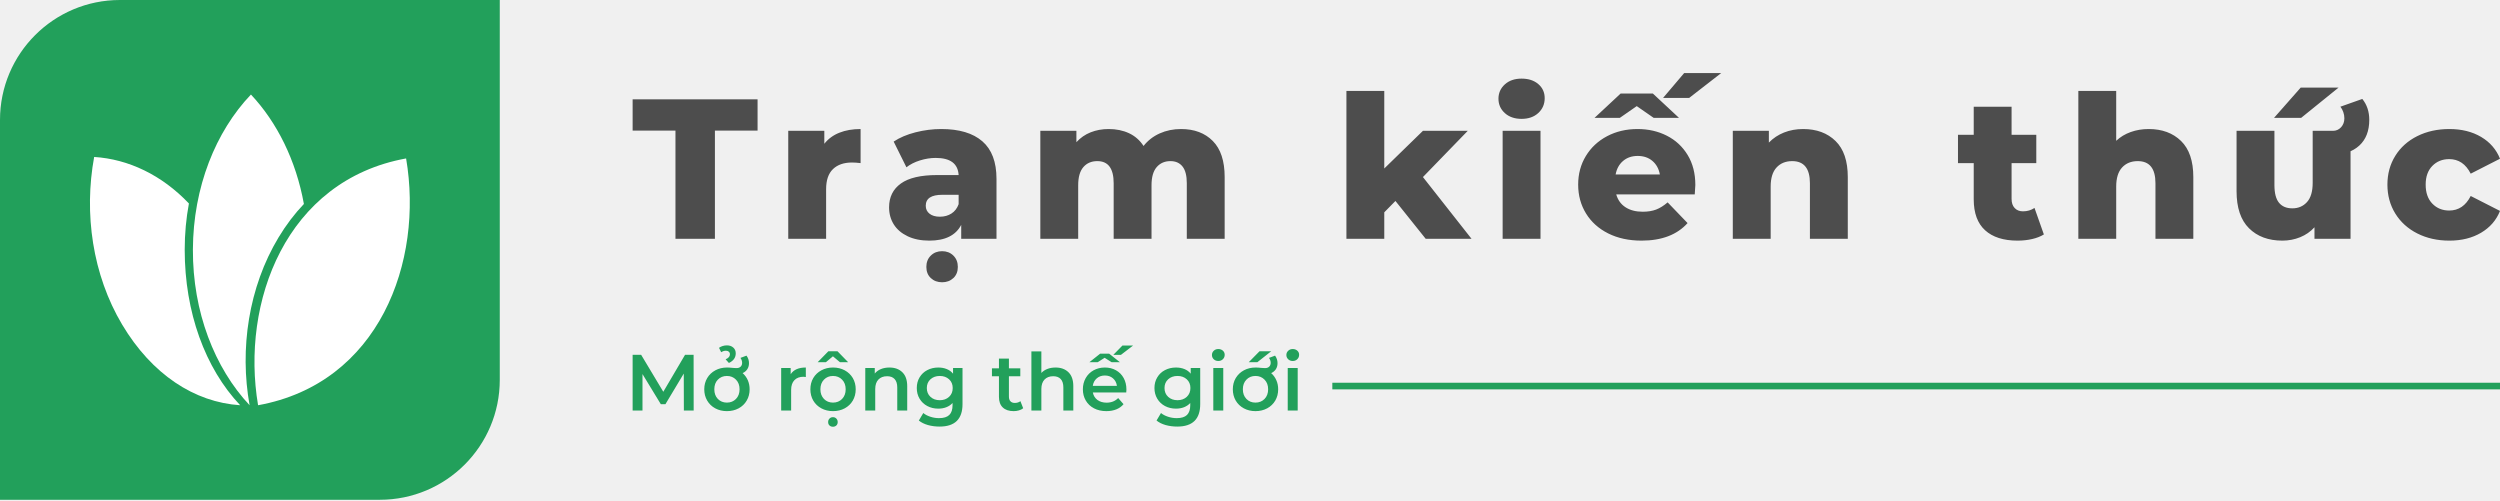
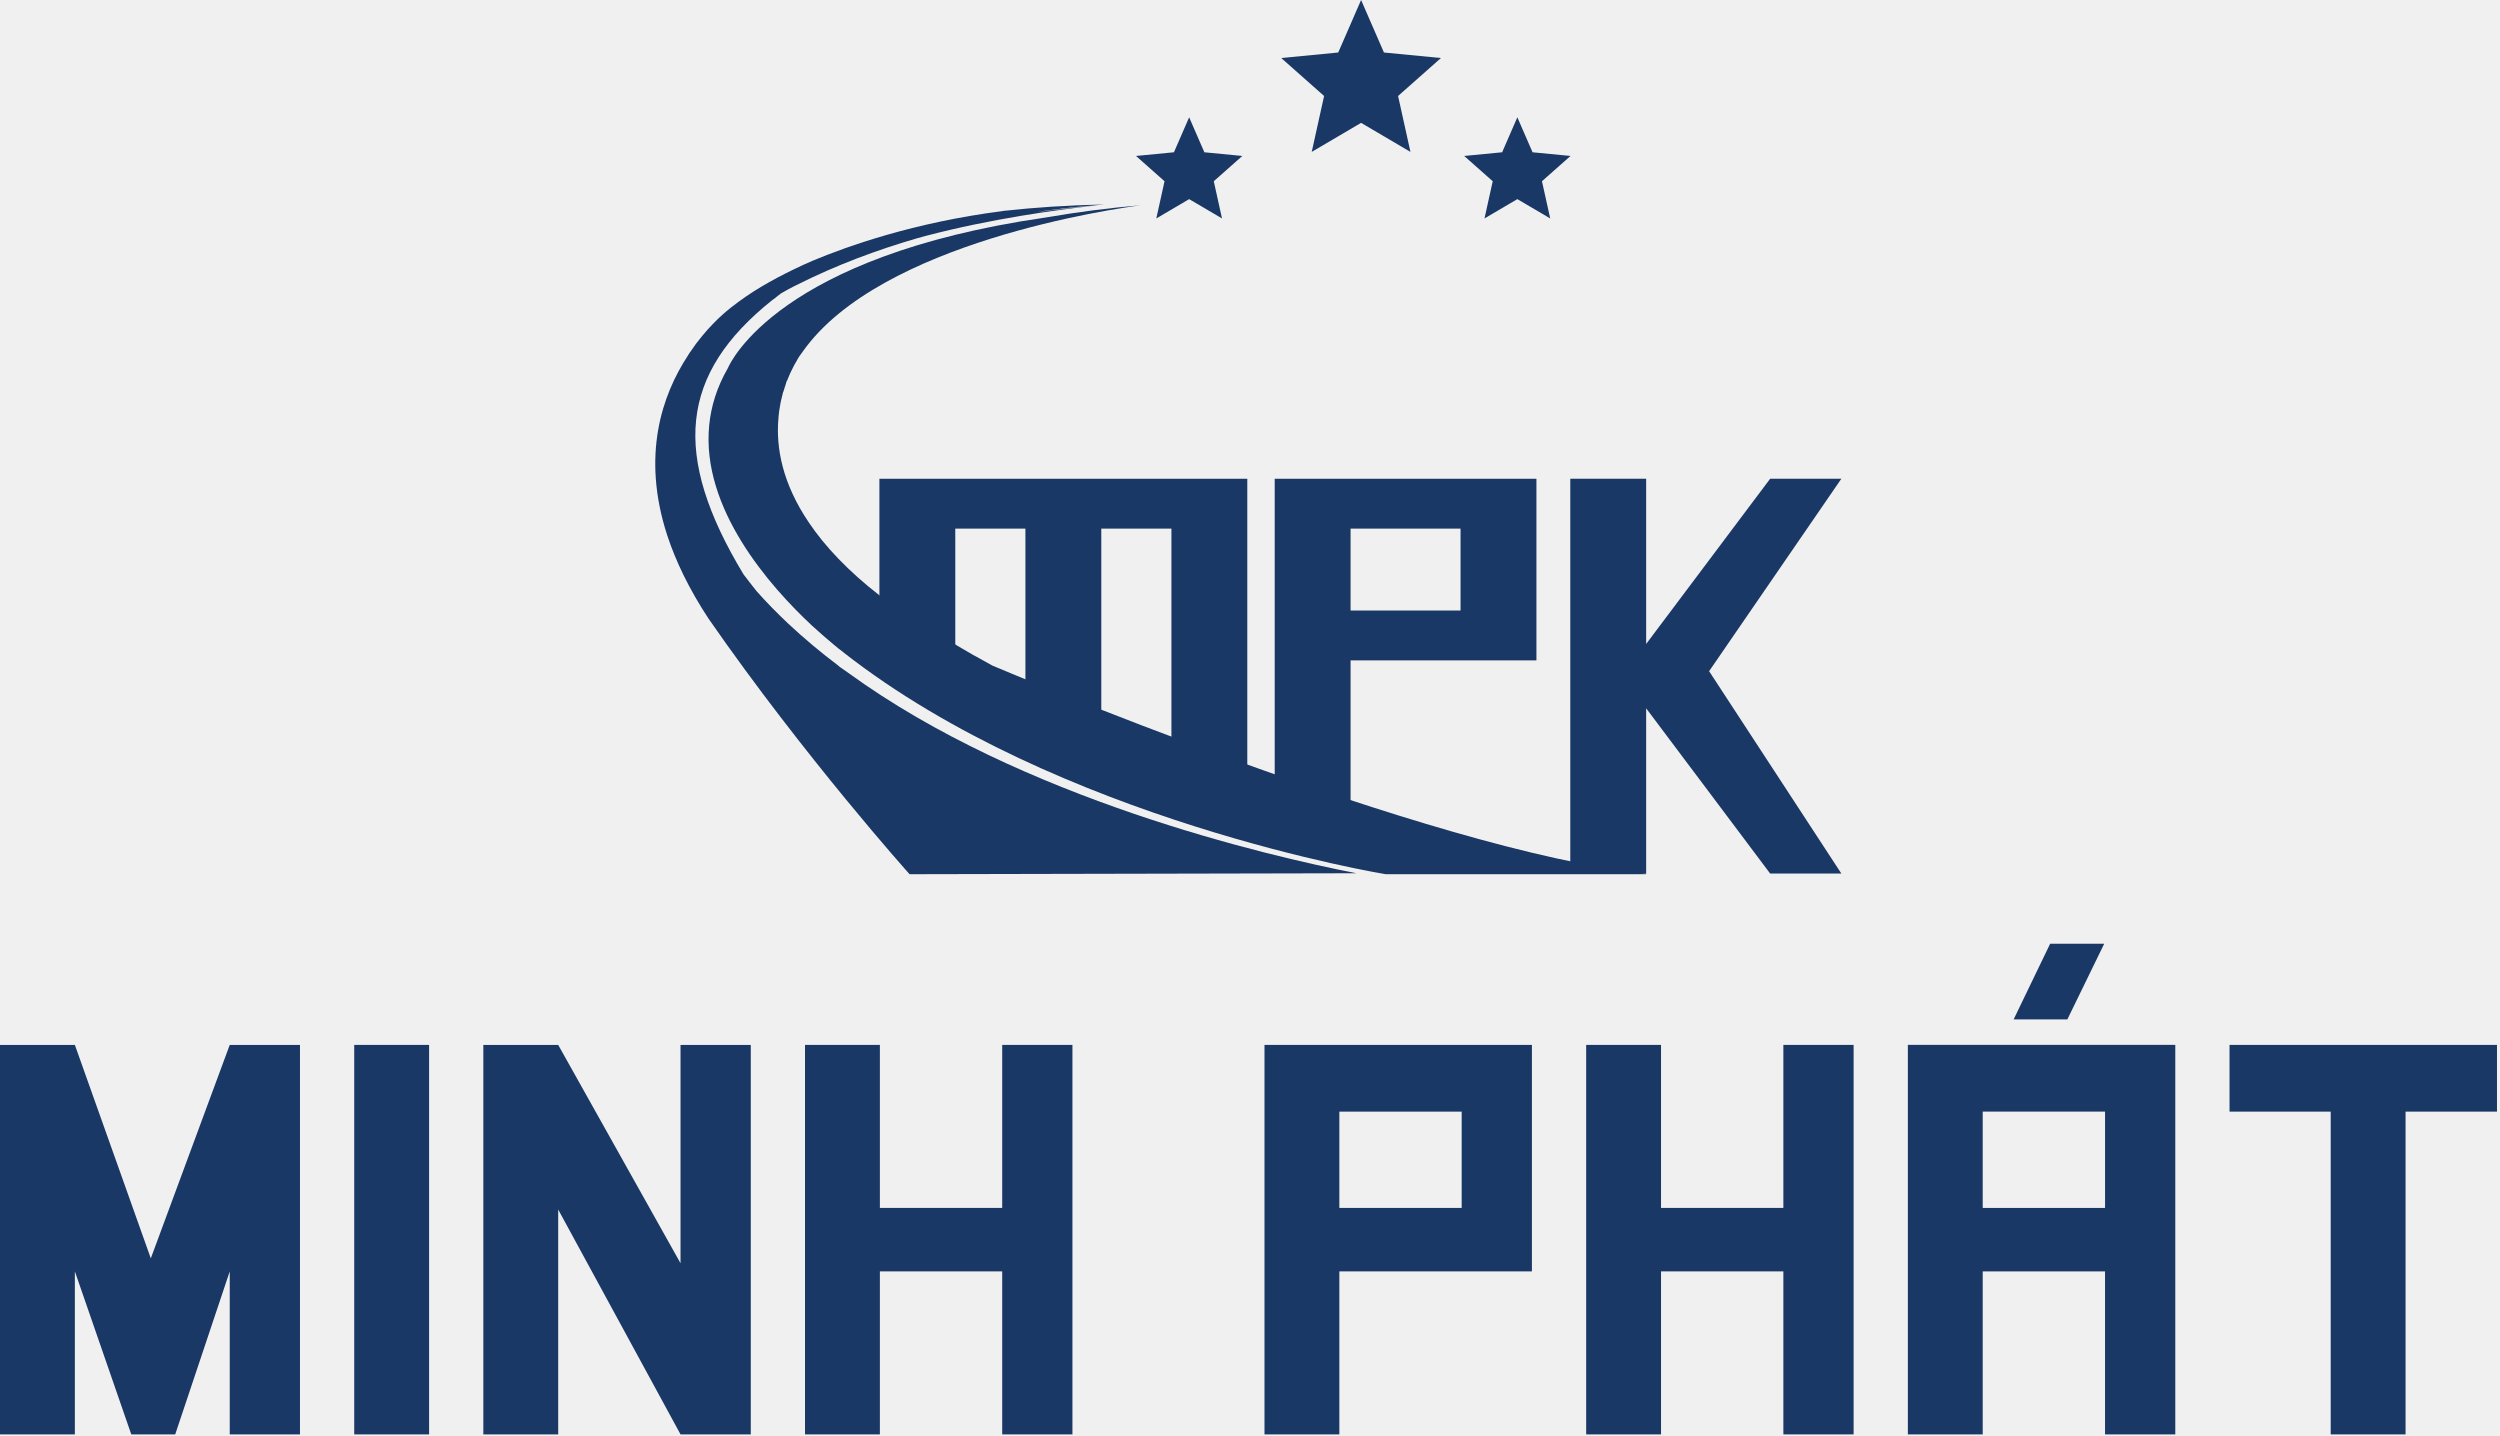
- <svg xmlns="http://www.w3.org/2000/svg" width="300" height="60" viewBox="0 0 300 60" fill="none">
-   <path d="M14.393 0H59.973V45.579C59.973 53.529 53.529 59.973 45.579 59.973H0V14.393C0 6.444 6.444 0 14.393 0Z" fill="#22A05B" />
-   <path d="M30.114 11.344C25.883 15.778 23.181 22.456 23.148 29.941C23.116 37.426 25.759 44.159 29.951 48.629C28.736 41.862 29.833 34.462 33.421 28.499C34.332 26.985 35.357 25.642 36.468 24.478C35.523 19.252 33.251 14.683 30.114 11.344Z" fill="white" />
-   <path d="M11.299 18.835C10.053 25.596 11.095 32.971 14.657 38.949C18.219 44.927 23.336 48.277 28.819 48.627C24.607 44.175 22.165 37.454 22.165 29.969C22.165 28.054 22.338 26.204 22.669 24.417C19.413 20.99 15.394 19.092 11.299 18.835ZM48.732 19.012C34.298 21.637 28.878 36.291 30.969 48.628C45.489 46.002 50.851 31.426 48.732 19.012Z" fill="white" />
-   <path d="M81.056 15.675V28.66H85.79V15.675H90.908V11.921H75.915V15.675H81.056ZM100.724 15.926C99.983 16.221 99.381 16.663 98.918 17.253V15.699H94.59V28.66H99.134V22.705C99.134 21.621 99.409 20.816 99.959 20.29C100.509 19.764 101.27 19.501 102.242 19.501C102.513 19.501 102.856 19.525 103.271 19.573V15.484C102.314 15.484 101.465 15.631 100.724 15.926ZM117.881 16.954C116.749 15.974 115.107 15.484 112.955 15.484C111.919 15.484 110.887 15.615 109.859 15.878C108.83 16.141 107.957 16.512 107.24 16.99L108.771 20.075C109.217 19.724 109.759 19.449 110.397 19.25C111.034 19.051 111.664 18.951 112.286 18.951C114.039 18.951 114.956 19.636 115.036 21.007H112.453C110.492 21.007 109.042 21.346 108.101 22.024C107.16 22.701 106.69 23.654 106.69 24.881C106.69 25.646 106.877 26.328 107.252 26.926C107.627 27.524 108.181 27.998 108.914 28.349C109.647 28.699 110.516 28.875 111.52 28.875C113.418 28.875 114.693 28.245 115.346 26.986V28.66H119.579V21.462C119.579 19.437 119.013 17.935 117.881 16.954ZM114.175 25.623C113.776 25.878 113.314 26.005 112.788 26.005C112.262 26.005 111.847 25.886 111.544 25.646C111.241 25.407 111.09 25.088 111.09 24.69C111.09 23.813 111.752 23.375 113.075 23.375H115.036V24.499C114.86 24.993 114.573 25.367 114.175 25.623ZM111.7 33.37C112.059 33.705 112.509 33.872 113.051 33.872C113.593 33.872 114.043 33.705 114.402 33.37C114.761 33.035 114.94 32.589 114.94 32.031C114.94 31.473 114.761 31.019 114.402 30.668C114.043 30.317 113.593 30.142 113.051 30.142C112.509 30.142 112.059 30.317 111.7 30.668C111.341 31.019 111.162 31.473 111.162 32.031C111.162 32.589 111.341 33.035 111.7 33.37ZM145.536 16.918C144.588 15.962 143.316 15.484 141.722 15.484C140.798 15.484 139.945 15.659 139.163 16.01C138.382 16.36 137.737 16.863 137.227 17.516C136.78 16.831 136.198 16.321 135.481 15.986C134.764 15.651 133.951 15.484 133.042 15.484C132.261 15.484 131.539 15.615 130.878 15.878C130.216 16.141 129.646 16.536 129.168 17.062V15.699H124.84V28.66H129.383V22.227C129.383 21.255 129.59 20.529 130.005 20.051C130.419 19.573 130.977 19.334 131.679 19.334C132.986 19.334 133.64 20.218 133.64 21.988V28.66H138.183V22.227C138.183 21.255 138.39 20.529 138.805 20.051C139.219 19.573 139.769 19.334 140.455 19.334C141.076 19.334 141.559 19.549 141.901 19.979C142.244 20.41 142.416 21.079 142.416 21.988V28.66H146.959V21.247C146.959 19.318 146.485 17.875 145.536 16.918ZM167.452 24.116L171.087 28.66H176.587L170.752 21.247L176.132 15.699H170.752L166.113 20.218V10.916H161.57V28.66H166.113V25.479L167.452 24.116ZM180.317 15.699V28.66H184.861V15.699H180.317ZM180.58 13.571C181.09 14.033 181.76 14.264 182.589 14.264C183.418 14.264 184.087 14.029 184.597 13.559C185.108 13.088 185.363 12.495 185.363 11.777C185.363 11.092 185.108 10.53 184.597 10.091C184.087 9.653 183.418 9.434 182.589 9.434C181.76 9.434 181.09 9.665 180.58 10.127C180.07 10.589 179.815 11.163 179.815 11.849C179.815 12.534 180.07 13.108 180.58 13.571ZM203.369 23.327C203.417 22.61 203.441 22.235 203.441 22.203C203.441 20.816 203.134 19.616 202.52 18.604C201.906 17.592 201.073 16.819 200.021 16.285C198.969 15.751 197.797 15.484 196.506 15.484C195.151 15.484 193.931 15.771 192.847 16.345C191.763 16.918 190.914 17.712 190.301 18.724C189.687 19.736 189.38 20.88 189.38 22.155C189.38 23.447 189.695 24.602 190.325 25.623C190.954 26.643 191.843 27.44 192.991 28.014C194.139 28.588 195.47 28.875 196.984 28.875C199.407 28.875 201.249 28.173 202.508 26.77L200.117 24.284C199.654 24.682 199.196 24.969 198.742 25.144C198.287 25.32 197.749 25.407 197.128 25.407C196.299 25.407 195.609 25.228 195.059 24.869C194.509 24.511 194.139 23.997 193.947 23.327H203.369ZM194.772 19.31C195.243 18.911 195.828 18.712 196.53 18.712C197.231 18.712 197.817 18.911 198.287 19.31C198.758 19.708 199.057 20.25 199.184 20.936H193.876C194.003 20.25 194.302 19.708 194.772 19.31ZM198.443 14.145H201.48L198.347 11.227H194.473L191.341 14.145H194.378L196.41 12.734L198.443 14.145ZM202.102 8.764L199.567 11.753H202.699L206.549 8.764H202.102ZM220.263 16.918C219.283 15.962 217.988 15.484 216.377 15.484C215.548 15.484 214.783 15.623 214.082 15.902C213.38 16.181 212.775 16.584 212.264 17.11V15.699H207.936V28.66H212.48V22.394C212.48 21.374 212.715 20.609 213.185 20.099C213.655 19.589 214.281 19.334 215.062 19.334C216.481 19.334 217.19 20.218 217.19 21.988V28.66H221.734V21.247C221.734 19.318 221.244 17.875 220.263 16.918ZM245.264 28.133L244.14 24.953C243.741 25.224 243.279 25.36 242.753 25.36C242.339 25.36 242.008 25.228 241.761 24.965C241.514 24.702 241.39 24.339 241.39 23.877V19.573H244.355V16.177H241.39V12.805H236.847V16.177H234.958V19.573H236.847V23.925C236.847 25.567 237.301 26.802 238.21 27.631C239.118 28.46 240.418 28.875 242.107 28.875C242.729 28.875 243.315 28.811 243.865 28.683C244.415 28.556 244.881 28.372 245.264 28.133ZM261.728 16.918C260.747 15.962 259.452 15.484 257.842 15.484C257.077 15.484 256.359 15.603 255.69 15.842C255.02 16.081 254.438 16.432 253.944 16.895V10.916H249.401V28.66H253.944V22.394C253.944 21.374 254.179 20.609 254.65 20.099C255.12 19.589 255.746 19.334 256.527 19.334C257.946 19.334 258.655 20.218 258.655 21.988V28.66H263.198V21.247C263.198 19.318 262.708 17.875 261.728 16.918ZM282.065 15.699H277.522V21.94C277.522 22.976 277.295 23.745 276.84 24.248C276.386 24.75 275.8 25.001 275.083 25.001C274.381 25.001 273.847 24.778 273.481 24.331C273.114 23.885 272.931 23.175 272.931 22.203V15.699H268.387V22.944C268.387 24.921 268.886 26.404 269.882 27.392C270.878 28.381 272.213 28.875 273.887 28.875C274.637 28.875 275.346 28.739 276.016 28.468C276.685 28.197 277.259 27.799 277.737 27.273V28.66H282.065V15.699ZM279.148 15.699V18.568H279.794C281.213 18.568 282.32 18.202 283.118 17.468C283.915 16.735 284.313 15.707 284.313 14.384C284.313 13.395 284.034 12.558 283.476 11.873L280.846 12.805C280.989 12.981 281.105 13.192 281.193 13.439C281.28 13.686 281.324 13.937 281.324 14.192C281.324 14.623 281.193 14.981 280.93 15.268C280.667 15.555 280.344 15.699 279.961 15.699H279.148ZM276.087 10.51L272.883 14.145H276.135L280.631 10.51H276.087ZM290.076 28.014C291.208 28.588 292.491 28.875 293.926 28.875C295.393 28.875 296.66 28.56 297.728 27.93C298.796 27.3 299.554 26.428 300 25.312L296.485 23.518C295.895 24.682 295.034 25.264 293.902 25.264C293.089 25.264 292.416 24.989 291.882 24.439C291.348 23.889 291.08 23.128 291.08 22.155C291.08 21.199 291.348 20.45 291.882 19.907C292.416 19.365 293.089 19.094 293.902 19.094C295.034 19.094 295.895 19.676 296.485 20.84L300 19.047C299.554 17.931 298.796 17.058 297.728 16.428C296.66 15.799 295.393 15.484 293.926 15.484C292.491 15.484 291.208 15.767 290.076 16.332C288.944 16.898 288.063 17.688 287.434 18.7C286.804 19.712 286.489 20.864 286.489 22.155C286.489 23.447 286.804 24.602 287.434 25.623C288.063 26.643 288.944 27.44 290.076 28.014Z" fill="#4D4D4D" />
-   <path d="M82.064 49.268H83.24L83.232 42.573H82.208L79.597 47.013L76.935 42.573H75.915V49.268H77.098V44.888L79.298 48.503H79.852L82.052 44.828L82.064 49.268ZM89.736 45.626C89.589 45.291 89.381 45.008 89.114 44.773C89.353 44.665 89.545 44.51 89.676 44.302C89.812 44.099 89.879 43.856 89.879 43.577C89.879 43.25 89.78 42.951 89.581 42.676L88.855 42.947C88.987 43.139 89.055 43.334 89.055 43.537C89.055 43.724 88.999 43.876 88.883 43.992C88.768 44.111 88.604 44.171 88.385 44.171C88.301 44.171 88.214 44.167 88.114 44.159C88.014 44.155 87.939 44.147 87.887 44.143C87.648 44.115 87.433 44.103 87.249 44.103C86.723 44.103 86.257 44.215 85.842 44.438C85.428 44.661 85.101 44.972 84.866 45.367C84.631 45.761 84.511 46.211 84.511 46.714C84.511 47.22 84.627 47.67 84.862 48.069C85.093 48.467 85.416 48.778 85.83 49.001C86.245 49.224 86.711 49.336 87.229 49.336C87.751 49.336 88.222 49.224 88.636 49.001C89.051 48.778 89.373 48.467 89.605 48.069C89.84 47.67 89.955 47.22 89.955 46.714C89.955 46.319 89.879 45.956 89.736 45.626ZM88.317 47.873C88.03 48.164 87.668 48.312 87.229 48.312C86.787 48.312 86.428 48.164 86.141 47.873C85.858 47.578 85.719 47.192 85.719 46.714C85.719 46.235 85.858 45.849 86.141 45.558C86.428 45.263 86.787 45.115 87.229 45.115C87.668 45.115 88.03 45.263 88.317 45.558C88.604 45.849 88.748 46.235 88.748 46.714C88.748 47.192 88.604 47.578 88.317 47.873ZM87.074 43.119L87.468 43.557C88.014 43.302 88.289 42.916 88.289 42.401C88.289 42.114 88.19 41.883 87.994 41.708C87.795 41.532 87.544 41.445 87.237 41.445C87.058 41.445 86.886 41.469 86.723 41.52C86.556 41.572 86.408 41.644 86.281 41.74L86.54 42.266C86.723 42.146 86.914 42.087 87.114 42.087C87.253 42.087 87.369 42.126 87.456 42.206C87.548 42.286 87.592 42.385 87.592 42.505C87.592 42.633 87.552 42.748 87.472 42.844C87.393 42.943 87.261 43.035 87.074 43.119ZM96.699 44.103C95.83 44.103 95.224 44.37 94.881 44.908V44.159H93.741V49.268H94.937V46.789C94.937 46.279 95.069 45.889 95.332 45.618C95.591 45.347 95.953 45.211 96.42 45.211C96.503 45.211 96.595 45.223 96.699 45.243V44.103ZM98.564 49.001C98.978 49.224 99.445 49.336 99.959 49.336C100.481 49.336 100.951 49.224 101.366 49.001C101.78 48.778 102.103 48.467 102.338 48.069C102.569 47.67 102.685 47.22 102.685 46.714C102.685 46.211 102.569 45.761 102.338 45.367C102.103 44.972 101.78 44.661 101.366 44.438C100.951 44.215 100.481 44.103 99.959 44.103C99.445 44.103 98.978 44.215 98.564 44.438C98.149 44.661 97.826 44.972 97.591 45.367C97.36 45.761 97.245 46.211 97.245 46.714C97.245 47.22 97.36 47.67 97.591 48.069C97.826 48.467 98.149 48.778 98.564 49.001ZM101.051 47.873C100.764 48.164 100.401 48.312 99.959 48.312C99.52 48.312 99.158 48.164 98.875 47.873C98.592 47.578 98.448 47.192 98.448 46.714C98.448 46.235 98.592 45.849 98.875 45.558C99.158 45.263 99.52 45.115 99.959 45.115C100.401 45.115 100.764 45.263 101.051 45.558C101.338 45.849 101.481 46.235 101.481 46.714C101.481 47.192 101.338 47.578 101.051 47.873ZM99.54 51.058C99.648 51.157 99.783 51.209 99.951 51.209C100.114 51.209 100.254 51.157 100.361 51.058C100.469 50.954 100.525 50.819 100.525 50.647C100.525 50.48 100.469 50.34 100.361 50.229C100.254 50.117 100.114 50.061 99.951 50.061C99.783 50.061 99.648 50.117 99.54 50.229C99.429 50.34 99.377 50.48 99.377 50.647C99.377 50.819 99.429 50.954 99.54 51.058ZM100.792 43.462H101.776L100.497 42.15H99.405L98.121 43.462H99.11L99.951 42.756L100.792 43.462ZM108.28 44.669C107.894 44.29 107.376 44.103 106.73 44.103C106.355 44.103 106.017 44.163 105.718 44.286C105.419 44.406 105.168 44.585 104.972 44.821V44.159H103.833V49.268H105.028V46.686C105.028 46.188 105.156 45.809 105.411 45.542C105.666 45.279 106.013 45.147 106.455 45.147C106.842 45.147 107.144 45.259 107.352 45.486C107.563 45.713 107.671 46.048 107.671 46.494V49.268H108.866V46.343C108.866 45.602 108.671 45.044 108.28 44.669ZM115.502 44.159H114.366V44.84C114.159 44.589 113.908 44.406 113.605 44.286C113.302 44.163 112.963 44.103 112.597 44.103C112.11 44.103 111.672 44.207 111.281 44.41C110.887 44.613 110.58 44.9 110.353 45.275C110.126 45.65 110.014 46.076 110.014 46.562C110.014 47.044 110.126 47.475 110.353 47.853C110.58 48.228 110.887 48.519 111.281 48.726C111.672 48.934 112.11 49.037 112.597 49.037C112.947 49.037 113.266 48.981 113.561 48.866C113.856 48.75 114.103 48.583 114.306 48.36V48.627C114.306 49.149 114.175 49.539 113.916 49.794C113.653 50.049 113.242 50.177 112.68 50.177C112.33 50.177 111.983 50.121 111.644 50.01C111.301 49.898 111.018 49.751 110.795 49.563L110.261 50.464C110.548 50.699 110.911 50.878 111.353 51.006C111.791 51.129 112.258 51.189 112.748 51.189C114.585 51.189 115.502 50.292 115.502 48.495V44.159ZM113.892 47.618C113.601 47.889 113.23 48.025 112.776 48.025C112.318 48.025 111.943 47.889 111.652 47.618C111.361 47.347 111.218 46.996 111.218 46.562C111.218 46.136 111.361 45.785 111.652 45.518C111.943 45.251 112.318 45.115 112.776 45.115C113.23 45.115 113.601 45.251 113.892 45.518C114.183 45.785 114.326 46.136 114.326 46.562C114.326 46.996 114.183 47.347 113.892 47.618ZM122.783 48.989L122.449 48.14C122.269 48.28 122.046 48.352 121.779 48.352C121.548 48.352 121.372 48.284 121.253 48.152C121.129 48.025 121.07 47.834 121.07 47.586V45.155H122.437V44.199H121.07V43.031H119.874V44.199H119.033V45.155H119.874V47.614C119.874 48.176 120.025 48.603 120.332 48.894C120.639 49.188 121.074 49.336 121.636 49.336C121.859 49.336 122.07 49.308 122.269 49.248C122.472 49.193 122.64 49.105 122.783 48.989ZM128.215 44.669C127.825 44.29 127.311 44.103 126.665 44.103C126.306 44.103 125.984 44.159 125.693 44.27C125.406 44.382 125.159 44.541 124.963 44.753V42.17H123.768V49.268H124.963V46.686C124.963 46.188 125.091 45.809 125.346 45.542C125.601 45.279 125.948 45.147 126.386 45.147C126.777 45.147 127.076 45.259 127.287 45.486C127.498 45.713 127.602 46.048 127.602 46.494V49.268H128.797V46.343C128.797 45.602 128.602 45.044 128.215 44.669ZM135.15 47.096C135.162 46.945 135.17 46.825 135.17 46.742C135.17 46.219 135.058 45.761 134.839 45.362C134.62 44.964 134.313 44.653 133.919 44.434C133.528 44.215 133.082 44.103 132.588 44.103C132.081 44.103 131.631 44.215 131.228 44.438C130.826 44.661 130.511 44.972 130.284 45.37C130.061 45.769 129.945 46.215 129.945 46.714C129.945 47.22 130.061 47.67 130.296 48.069C130.527 48.467 130.858 48.778 131.284 49.001C131.711 49.224 132.205 49.336 132.767 49.336C133.209 49.336 133.604 49.264 133.955 49.125C134.305 48.985 134.596 48.778 134.823 48.503L134.182 47.766C133.819 48.136 133.357 48.32 132.795 48.32C132.356 48.32 131.99 48.212 131.691 47.993C131.396 47.77 131.213 47.475 131.141 47.096H135.15ZM131.615 45.398C131.878 45.171 132.205 45.06 132.588 45.06C132.974 45.06 133.301 45.175 133.56 45.402C133.823 45.633 133.978 45.932 134.03 46.303H131.133C131.189 45.928 131.352 45.626 131.615 45.398ZM133.389 43.462H134.385L133.094 42.437H132.022L130.73 43.462H131.727L132.556 42.935L133.389 43.462ZM134.692 41.465L133.6 42.581H134.516L135.971 41.465H134.692ZM144.026 44.159H142.886V44.84C142.683 44.589 142.432 44.406 142.129 44.286C141.826 44.163 141.487 44.103 141.116 44.103C140.634 44.103 140.196 44.207 139.801 44.41C139.411 44.613 139.1 44.9 138.877 45.275C138.649 45.65 138.534 46.076 138.534 46.562C138.534 47.044 138.649 47.475 138.877 47.853C139.1 48.228 139.411 48.519 139.801 48.726C140.196 48.934 140.634 49.037 141.116 49.037C141.467 49.037 141.79 48.981 142.085 48.866C142.376 48.75 142.627 48.583 142.83 48.36V48.627C142.83 49.149 142.699 49.539 142.44 49.794C142.176 50.049 141.766 50.177 141.204 50.177C140.853 50.177 140.507 50.121 140.168 50.01C139.825 49.898 139.542 49.751 139.319 49.563L138.785 50.464C139.072 50.699 139.434 50.878 139.873 51.006C140.315 51.129 140.782 51.189 141.272 51.189C143.109 51.189 144.026 50.292 144.026 48.495V44.159ZM142.416 47.618C142.125 47.889 141.754 48.025 141.3 48.025C140.841 48.025 140.467 47.889 140.176 47.618C139.885 47.347 139.741 46.996 139.741 46.562C139.741 46.136 139.885 45.785 140.176 45.518C140.467 45.251 140.841 45.115 141.3 45.115C141.754 45.115 142.125 45.251 142.416 45.518C142.703 45.785 142.85 46.136 142.85 46.562C142.85 46.996 142.703 47.347 142.416 47.618ZM145.596 44.159V49.268H146.792V44.159H145.596ZM145.652 43.115C145.799 43.25 145.979 43.318 146.198 43.318C146.421 43.318 146.604 43.246 146.748 43.103C146.891 42.959 146.963 42.784 146.963 42.573C146.963 42.373 146.887 42.21 146.744 42.078C146.596 41.951 146.413 41.883 146.198 41.883C145.979 41.883 145.799 41.951 145.652 42.09C145.504 42.226 145.433 42.397 145.433 42.601C145.433 42.804 145.504 42.975 145.652 43.115ZM153.16 45.626C153.013 45.291 152.806 45.008 152.539 44.773C152.782 44.665 152.969 44.51 153.105 44.302C153.236 44.099 153.304 43.856 153.304 43.577C153.304 43.25 153.204 42.951 153.009 42.676L152.28 42.947C152.415 43.139 152.483 43.334 152.483 43.537C152.483 43.724 152.423 43.876 152.307 43.992C152.196 44.111 152.028 44.171 151.813 44.171C151.73 44.171 151.638 44.167 151.538 44.159C151.439 44.155 151.367 44.147 151.315 44.143C151.072 44.115 150.857 44.103 150.673 44.103C150.151 44.103 149.681 44.215 149.267 44.438C148.852 44.661 148.529 44.972 148.29 45.367C148.055 45.761 147.939 46.211 147.939 46.714C147.939 47.22 148.055 47.67 148.286 48.069C148.521 48.467 148.844 48.778 149.259 49.001C149.673 49.224 150.139 49.336 150.654 49.336C151.176 49.336 151.646 49.224 152.06 49.001C152.475 48.778 152.798 48.467 153.033 48.069C153.264 47.67 153.38 47.22 153.38 46.714C153.38 46.319 153.308 45.956 153.16 45.626ZM151.746 47.873C151.459 48.164 151.096 48.312 150.654 48.312C150.215 48.312 149.852 48.164 149.569 47.873C149.286 47.578 149.143 47.192 149.143 46.714C149.143 46.235 149.286 45.849 149.569 45.558C149.852 45.263 150.215 45.115 150.654 45.115C151.096 45.115 151.459 45.263 151.746 45.558C152.032 45.849 152.176 46.235 152.176 46.714C152.176 47.192 152.032 47.578 151.746 47.873ZM151.144 42.15L149.852 43.462H150.885L152.547 42.15H151.144ZM154.527 44.159V49.268H155.723V44.159H154.527ZM154.587 43.115C154.731 43.25 154.914 43.318 155.129 43.318C155.352 43.318 155.536 43.246 155.679 43.103C155.823 42.959 155.894 42.784 155.894 42.573C155.894 42.373 155.823 42.21 155.675 42.078C155.528 41.951 155.348 41.883 155.129 41.883C154.914 41.883 154.731 41.951 154.587 42.09C154.44 42.226 154.364 42.397 154.364 42.601C154.364 42.804 154.44 42.975 154.587 43.115Z" fill="#22A05B" />
-   <path d="M300 45.928H159.88V46.725H300V45.928Z" fill="#22A05B" />
+ <svg xmlns="http://www.w3.org/2000/svg" width="702" height="403" viewBox="0 0 702 403" fill="none">
+   <path d="M302.173 204.243C302.173 204.243 302.173 204.275 302.209 204.275V204.243H302.173ZM302.173 204.243C302.173 204.243 302.173 204.275 302.209 204.275V204.243H302.173Z" fill="#1A3865" />
+   <path d="M302.208 204.243V204.275C302.172 204.275 302.172 204.243 302.172 204.243H302.208Z" fill="#1A3865" />
+   <path d="M302.208 204.243V204.275C302.172 204.275 302.172 204.243 302.172 204.243H302.208Z" fill="#1A3865" />
+   <path d="M302.982 210.339C302.569 209.959 302.017 209.442 301.396 208.826C301.913 209.306 302.429 209.822 302.982 210.339Z" fill="#1A3865" />
+   <path d="M301.777 210.335C302.053 210.575 302.33 210.852 302.606 211.092C302.466 210.956 302.157 210.715 301.777 210.335Z" fill="#1A3865" />
+   <path d="M302.208 204.243V204.275C302.172 204.275 302.172 204.243 302.172 204.243H302.208Z" fill="#1A3865" />
+   <path d="M302.982 210.339C302.569 209.959 302.017 209.442 301.396 208.826C301.913 209.306 302.429 209.822 302.982 210.339Z" fill="#1A3865" />
+   <path d="M301.777 210.335C302.053 210.575 302.33 210.852 302.606 211.092C302.466 210.956 302.157 210.715 301.777 210.335Z" fill="#1A3865" />
+   <path d="M301.398 208.824C302.019 209.445 302.567 209.961 302.984 210.337C302.431 209.825 301.915 209.308 301.398 208.824Z" fill="#1A3865" />
+   <path d="M344.139 46.269C343.86 46.31 343.562 46.37 343.26 46.429Z" fill="#1A3865" />
+   <path d="M266.378 57.435C266.326 57.435 266.274 57.444 266.222 57.448C266.314 57.439 266.378 57.435 266.378 57.435Z" fill="#1A3865" />
+   <path d="M266.205 57.436C266.205 57.436 266.137 57.476 266.033 57.476L266.069 57.436H266.205Z" fill="#1A3865" />
+   <path d="M333.914 32.943L338.186 42.76L348.844 43.791L340.828 50.891L343.139 61.341L333.914 55.915L324.689 61.341L327 50.891L318.984 43.791L329.642 42.76L333.914 32.943Z" fill="#1A3865" />
+   <path d="M382.193 0L388.612 14.744L404.616 16.291L392.58 26.953L396.054 42.652L382.193 34.5L368.332 42.652L371.806 26.953L359.77 16.291L375.774 14.744L382.193 0Z" fill="#1A3865" />
+   <path d="M426.07 32.943L430.342 42.76L441 43.791L432.984 50.891L435.299 61.341L426.07 55.915L416.845 61.341L419.156 50.891L411.14 43.791L421.798 42.76L426.07 32.943Z" fill="#1A3865" />
+   <path d="M380.84 245.21C355.572 240.244 286.883 224.286 238.296 189.01C237.55 188.513 236.803 187.975 236.062 187.443C235.921 187.368 235.781 187.288 235.64 187.137C235.597 187.097 235.597 187.097 235.548 187.061C235.548 187.061 235.505 187.021 235.505 186.986C230.474 183.205 225.681 179.198 221.17 174.959C218.146 172.097 215.214 169.115 212.466 166.022C212.185 165.72 208.836 161.366 208.788 161.291C188.497 127.692 190.872 104.975 216.885 84.241C216.978 84.206 217.026 84.126 217.118 84.091C217.773 83.554 218.422 83.061 219.076 82.564C219.211 82.449 219.352 82.333 219.542 82.258C220.613 81.645 221.727 80.997 222.89 80.425C223.123 80.31 223.355 80.199 223.588 80.083C234.85 74.394 246.486 70.116 257.516 66.907C258.397 66.641 259.285 66.415 260.166 66.184C278.412 61.413 296.61 58.933 308.056 57.668C302.1 58.205 296.469 58.853 291.071 59.581C291.86 59.425 292.607 59.314 293.348 59.199C295.117 58.968 296.794 58.737 298.379 58.547C300.515 58.32 302.474 58.129 304.102 57.939H304.243C306.428 57.748 308.056 57.592 309.079 57.517C309.268 57.517 309.403 57.517 309.544 57.477H309.733H309.776L309.825 57.441H309.684C299.542 57.632 290.373 58.28 282.367 59.159C282.086 59.159 281.761 59.199 281.485 59.274C256.726 62.443 237.971 69.122 228.197 73.209C227.169 73.666 226.287 74.048 225.449 74.429C218.936 77.447 212.839 80.731 207.484 84.663C205.856 85.848 204.319 87.068 202.832 88.404C201.993 89.132 201.112 90.011 200.225 90.925C199.716 91.458 199.202 92.034 198.645 92.607C197.623 93.787 196.503 95.123 195.432 96.539C194.923 97.262 194.361 98.025 193.852 98.789C193.62 99.135 193.338 99.476 193.154 99.858C185.889 110.931 180.074 127.883 187.334 150.254C187.382 150.33 187.382 150.409 187.426 150.525C189.801 157.701 193.522 165.453 198.97 173.735C225.963 212.641 255.404 245.476 255.404 245.476L380.84 245.21Z" fill="#1A3865" />
+   <path d="M462.24 245.288C401.694 239.14 278.877 186.986 278.877 186.986H278.829C277.201 186.108 275.621 185.229 274.085 184.35C273.479 184.044 272.922 183.738 272.316 183.356C262.958 177.973 254.627 172.63 247.276 167.438C238.063 160.297 231.593 153.348 227.169 146.784C219.633 135.672 217.913 125.709 218.562 117.73C218.605 117.574 218.605 117.424 218.605 117.268C218.654 116.621 218.703 116.008 218.795 115.4C218.887 114.823 218.979 114.291 219.076 113.718C219.168 113.185 219.26 112.649 219.401 112.116C219.541 111.619 219.676 111.122 219.774 110.625V110.589V110.51C219.817 110.359 219.866 110.243 219.909 110.092C219.909 110.052 219.909 110.052 219.958 110.013C220.191 109.254 220.423 108.526 220.656 107.838C220.748 107.416 220.888 106.999 221.121 106.618C221.586 105.433 222.1 104.288 222.706 103.143C222.982 102.57 223.263 102.073 223.544 101.616C224.193 100.391 224.799 99.517 225.173 99.06C225.265 98.945 225.357 98.829 225.448 98.674C247.184 67.902 313.13 58.587 320.341 57.633C311.269 58.396 302.609 59.541 294.608 60.917C294.186 60.992 293.813 61.032 293.397 61.108C218.936 71.909 205.158 101.541 204.368 103.409C204.319 103.449 204.319 103.484 204.319 103.484C201.296 108.757 199.667 114.1 199.153 119.332C196.784 142.733 216.188 164.651 228.013 175.683C229.176 176.753 230.29 177.747 231.269 178.586C232.108 179.313 232.989 180.037 233.779 180.725C234.991 181.754 235.872 182.478 236.387 182.824C236.57 182.975 236.711 183.09 236.803 183.13V183.166C297.21 230.508 389.095 245.477 389.095 245.477H462.192" fill="#1A3865" />
+   <path d="M462.241 245.287H440.936V134.435H462.241V180.829L497.056 134.435H517.049L479.919 188.471L517.049 245.287H497.056L462.241 198.893V245.287Z" fill="#1A3865" />
+   <path d="M410.123 171.436H379.241V148.436H410.123V171.436ZM410.123 134.436H379.241H358.192H357.936V234.436H379.241V198.894V185.436H410.123H431.428V179.577V177.295V171.436V164.091V155.781V148.436V142.577V140.295V134.436H410.123Z" fill="#1A3865" />
+   <path d="M268.241 180.83V148.436H287.936V211.436H309.241V198.893V180.83V148.436H328.936V226.436H350.241V198.893V180.83V134.436H350.191H328.936H309.241H287.936H268.241H246.985H246.936V187.436H268.241V180.83Z" fill="#1A3865" />
+   <path d="M21.021 402.777H0V293.409H21.021L42.346 353.348L64.512 293.409H84.235V402.777H64.512V357.004L49.201 402.777H36.861L21.021 357.004V402.777Z" fill="#1A3865" />
+   <path d="M120.489 402.778H99.468V293.41H120.489V402.778Z" fill="#1A3865" />
+   <path d="M156.742 402.777H135.721V293.409H156.742L191.092 354.718V293.409H210.819V402.777H191.092L156.742 339.639V402.777Z" fill="#1A3865" />
+   <path d="M247.069 402.777H226.048V293.409H247.069V339.182H281.419V293.409H301.142V402.777H281.419V357.004H247.069V402.777Z" fill="#1A3865" />
+   <path d="M376.089 339.184H410.439V312.145H376.089V339.184ZM376.089 402.778H355.068V293.407H430.162V357.005H376.089V402.778Z" fill="#1A3865" />
+   <path d="M466.418 402.777H445.397V293.409H466.418V339.182H500.768V293.409H520.495V402.777H500.768V357.004H466.418V402.777Z" fill="#1A3865" />
+   <path d="M575.682 265L565.428 286.249H580.511L590.865 265H575.682ZM556.747 339.181H591.097V312.142H556.747V339.181ZM591.093 357.003H556.747V402.776H535.727V293.408H610.821V402.776H591.093V357.003Z" fill="#1A3865" />
+   <path d="M654.462 312.144H626.054V293.406H701.152V312.144H675.483V402.777H654.462V312.144Z" fill="#1A3865" />
</svg>
